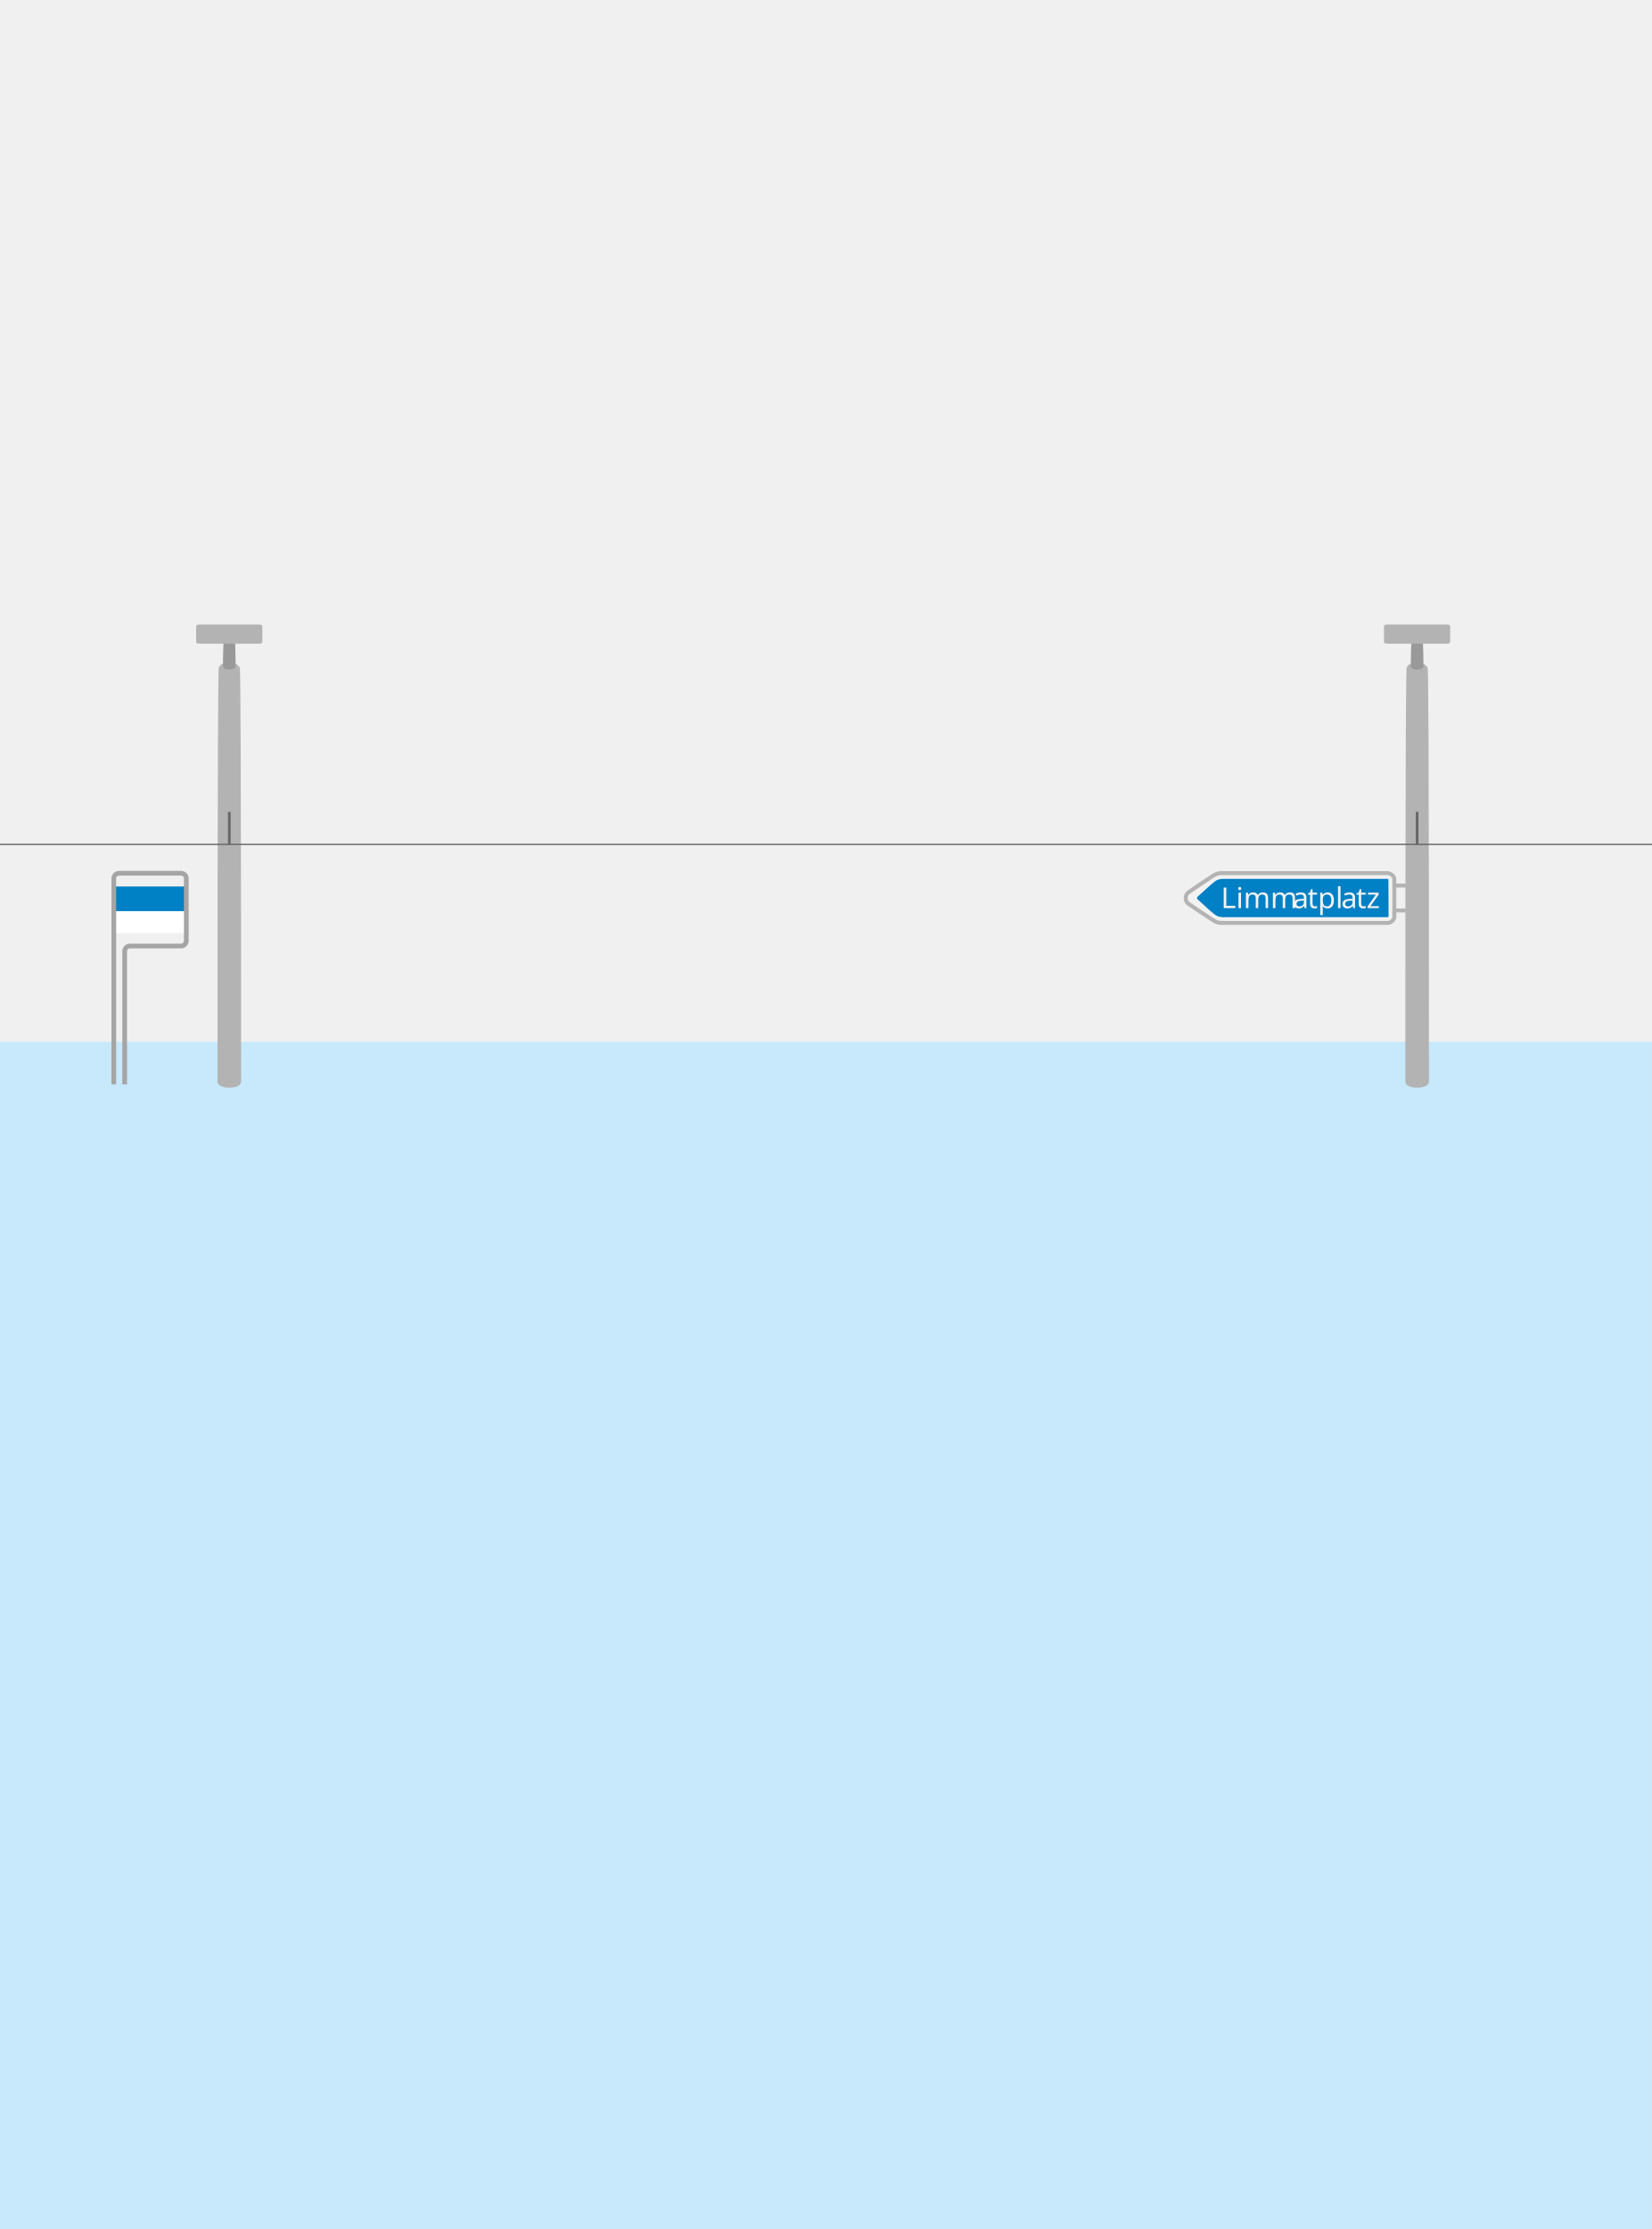
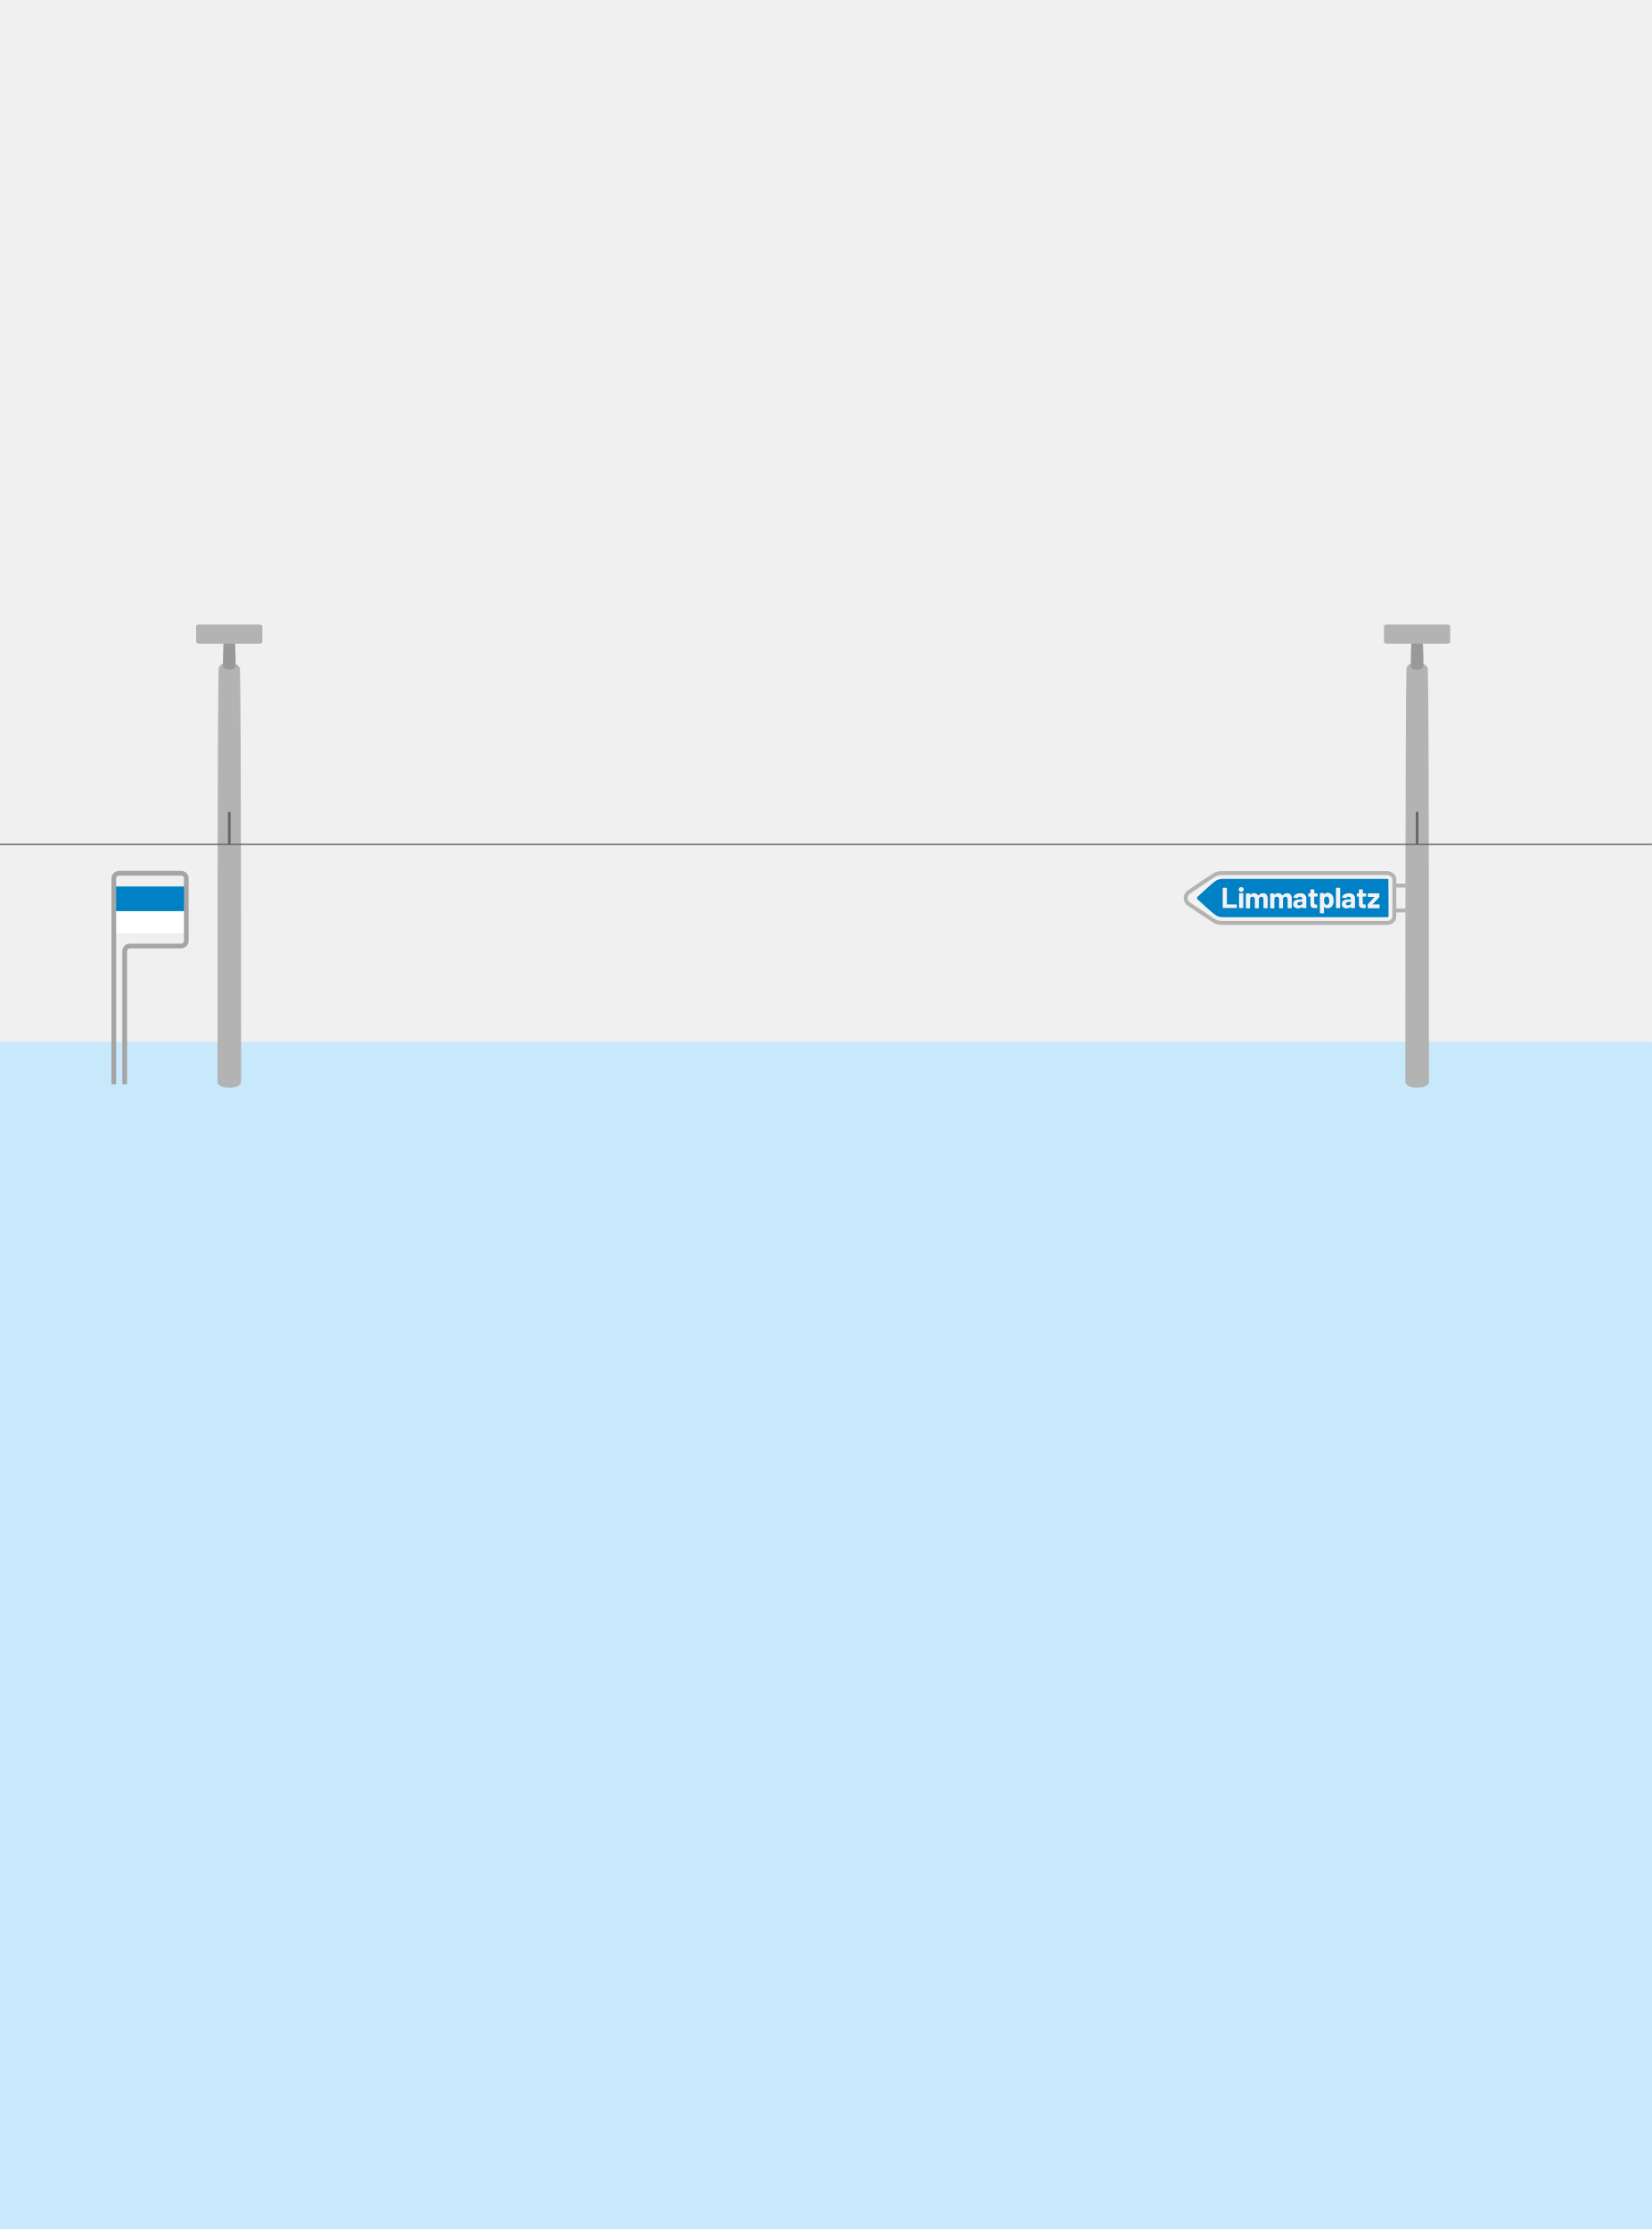
<svg xmlns="http://www.w3.org/2000/svg" version="1.1" id="Ebene_1" x="0px" y="0px" viewBox="0 0 1260 1700" style="enable-background:new 0 0 1260 1700;" xml:space="preserve">
  <style type="text/css">
	.st0{fill:#C8E8FB;}
	.st1{fill:#B3B3B3;stroke:#B3B3B3;stroke-width:2;stroke-miterlimit:10;}
	.st2{fill:#999999;stroke:#999999;stroke-width:2;stroke-miterlimit:10;}
	.st3{fill:none;stroke:#666666;stroke-width:2;stroke-miterlimit:10;}
	.st4{fill:none;stroke:#666666;stroke-miterlimit:10;}
	.st5{fill:#FFFFFF;}
	.st6{fill:#0080C5;}
	.st7{fill:none;stroke:#A5A5A5;stroke-width:3.6;stroke-miterlimit:10;}
	.st8{fill:#F2F2F2;stroke:#F2F2F2;stroke-width:4;stroke-miterlimit:10;}
	.st9{fill:none;stroke:#B3B3B3;stroke-width:3;stroke-miterlimit:10;}
- 	.st10{fill:#F2F2F2;}
- 	.st11{font-family:'Barlow-Bold';}
- 	.st12{font-size:22px;}
+ 	.st10{enable-background:new    ;}
+ 	.st11{fill:#F2F2F2;}
</style>
  <rect y="794.6" class="st0" width="1260" height="905.4" />
  <path class="st1" d="M182.9,825.2c0,0,0.1-292.6-0.9-315.5c0,0-1.7-3.6-7.4-3.6s-6.8,3.6-6.8,3.6c-1,22.9-0.9,315.5-0.9,315.5  s0.2,3.3,8,3.3S182.9,825.2,182.9,825.2z" />
  <path class="st2" d="M178.7,508.1c0,0,0.1-7.4-0.4-18.4c0,0-0.8-1.7-3.5-1.7s-3.3,1.7-3.3,1.7c-0.5,11-0.4,18.4-0.4,18.4  s0.1,1.6,3.8,1.6S178.7,508.1,178.7,508.1z" />
  <line class="st3" x1="174.9" y1="619.2" x2="174.9" y2="644.1" />
  <path class="st1" d="M199.1,489.5c0,0.2-0.6,0.4-1.4,0.4H152c-0.8,0-1.4-0.2-1.4-0.4v-11.8c0-0.2,0.6-0.4,1.4-0.4h45.7  c0.8,0,1.4,0.2,1.4,0.4L199.1,489.5z" />
  <path class="st1" d="M1088.9,825.2c0,0,0.2-292.6-0.9-315.5c0,0-1.7-3.6-7.4-3.6s-6.8,3.6-6.8,3.6c-1,22.9-0.9,315.5-0.9,315.5  s0.2,3.3,8,3.3S1088.9,825.2,1088.9,825.2z" />
  <path class="st2" d="M1084.7,508.1c0,0,0.1-7.4-0.4-18.4c0,0-0.8-1.7-3.5-1.7s-3.3,1.7-3.3,1.7c-0.5,11-0.4,18.4-0.4,18.4  s0.1,1.6,3.8,1.6S1084.7,508.1,1084.7,508.1z" />
  <line class="st3" x1="1080.9" y1="619.2" x2="1080.9" y2="644.1" />
  <path class="st1" d="M1105.1,489.5c0,0.2-0.6,0.4-1.4,0.4H1058c-0.8,0-1.4-0.2-1.4-0.4v-11.8c0-0.2,0.6-0.4,1.4-0.4h45.7  c0.8,0,1.4,0.2,1.4,0.4V489.5z" />
  <line class="st4" x1="-0.2" y1="644" x2="1260" y2="644" />
  <rect x="86.7" y="676.1" class="st5" width="55.4" height="35.6" />
  <rect x="86.7" y="676.1" class="st6" width="55.5" height="18.8" />
  <path class="st7" d="M95.1,827V725.5c0-2.2,1.8-4,4-4h39c2.2,0,4-1.8,4-4V670c0-2.2-1.8-4-4-4H90.8c-2.2,0-4,1.8-4,4v157" />
  <path class="st8" d="M1059.1,698.7c0,0.5-0.4,0.8-0.8,0.8H932.2c-2.1-0.1-4.1-0.8-5.8-2.1c-1.5-0.9-16.8-11.2-16.8-11.2  c-0.7-0.4-1-1.2-0.6-2c0.1-0.3,0.4-0.5,0.6-0.6c0,0,15.3-10.3,16.8-11.2c1.6-1.3,3.7-2,5.8-2.1h126c0.5,0,0.8,0.4,0.8,0.8  L1059.1,698.7z" />
  <path class="st6" d="M1059.1,698.7c0,0.5-0.4,0.8-0.8,0.8H932.2c-2.1-0.1-4.1-0.8-5.8-2.1c-1.5-0.9-12.6-11.2-12.6-11.2  c-0.7-0.4-1-1.2-0.6-2c0.1-0.3,0.4-0.5,0.6-0.6c0,0,11.1-10.3,12.6-11.2c1.6-1.3,3.7-2,5.8-2.1h126c0.5,0,0.8,0.4,0.8,0.8  L1059.1,698.7z" />
  <path class="st9" d="M1058.1,665.9H931.7c-3.6,0-5.6,1.5-7.5,2.7c-1.5,0.9-14.8,9.9-17.5,11.8c-2.5,1.8-3.1,5.3-1.3,7.8  c0.3,0.5,0.7,0.9,1.2,1.2c1.8,1.2,16.2,10.9,17.7,11.8c1.9,1.2,4,2.7,7.5,2.7h126.4c2.7,0,5.3-2.2,5.3-4.6v-28.8  C1063.5,668.2,1060.8,665.9,1058.1,665.9z" />
  <line class="st9" x1="1063.2" y1="675.4" x2="1072.3" y2="675.4" />
  <line class="st9" x1="1063.2" y1="694.4" x2="1072.3" y2="694.4" />
-   <text transform="matrix(1 0 0 1 931.23 692.62)" class="st10 st11 st12">Limm</text>
-   <text transform="matrix(1 0 0 1 985.88 692.62)" class="st10 st11 st12">a</text>
-   <text transform="matrix(1 0 0 1 997.19 692.62)" class="st10 st11 st12">tpl</text>
-   <text transform="matrix(1 0 0 1 1022.97 692.62)" class="st10 st11 st12">a</text>
-   <text transform="matrix(1 0 0 1 1034.28 692.62)" class="st10 st11 st12">tz</text>
+   <g class="st10">
+     <path class="st11" d="M932.6,692.2v-14.7c0-0.2,0.1-0.4,0.4-0.4h2.4c0.2,0,0.4,0.1,0.4,0.4v12.2c0,0.1,0,0.1,0.1,0.1h7.1   c0.2,0,0.4,0.1,0.4,0.4v1.9c0,0.2-0.1,0.4-0.4,0.4h-9.9C932.7,692.6,932.6,692.5,932.6,692.2z" />
+     <path class="st11" d="M945.3,679.7c-0.4-0.3-0.5-0.8-0.5-1.3c0-0.5,0.2-1,0.5-1.3c0.4-0.3,0.8-0.5,1.4-0.5c0.6,0,1,0.2,1.4,0.5   c0.3,0.3,0.5,0.8,0.5,1.3c0,0.6-0.2,1-0.5,1.3c-0.3,0.3-0.8,0.5-1.4,0.5C946.1,680.2,945.7,680.1,945.3,679.7z M945.1,692.2v-10.6   c0-0.2,0.1-0.4,0.4-0.4h2.4c0.2,0,0.4,0.1,0.4,0.4v10.6c0,0.2-0.1,0.4-0.4,0.4h-2.4C945.3,692.6,945.1,692.5,945.1,692.2z" />
+     <path class="st11" d="M965.9,682.2c0.6,0.7,1,1.7,1,2.9v7.2c0,0.2-0.1,0.4-0.4,0.4h-2.4c-0.2,0-0.4-0.1-0.4-0.4v-6.5   c0-0.6-0.2-1.1-0.5-1.4c-0.3-0.4-0.7-0.5-1.2-0.5c-0.5,0-0.9,0.2-1.3,0.5c-0.3,0.4-0.5,0.8-0.5,1.4v6.5c0,0.2-0.1,0.4-0.4,0.4h-2.3   c-0.2,0-0.4-0.1-0.4-0.4v-6.5c0-0.6-0.2-1.1-0.5-1.4s-0.7-0.5-1.3-0.5c-0.5,0-0.9,0.1-1.2,0.4c-0.3,0.3-0.5,0.7-0.6,1.2v6.9   c0,0.2-0.1,0.4-0.4,0.4h-2.4c-0.2,0-0.4-0.1-0.4-0.4v-10.6c0-0.2,0.1-0.4,0.4-0.4h2.4c0.2,0,0.4,0.1,0.4,0.4v0.7   c0,0.1,0,0.1,0.1,0.1c0,0,0.1,0,0.1-0.1c0.6-0.9,1.5-1.3,2.8-1.3c0.7,0,1.4,0.2,1.9,0.5c0.5,0.3,1,0.7,1.3,1.3c0,0.1,0,0.1,0.1,0.1   c0,0,0.1,0,0.1-0.1c0.3-0.6,0.8-1,1.3-1.3c0.5-0.3,1.2-0.4,1.8-0.4C964.4,681.1,965.3,681.5,965.9,682.2z" />
+     <path class="st11" d="M984.3,682.2c0.6,0.7,1,1.7,1,2.9v7.2c0,0.2-0.1,0.4-0.4,0.4h-2.4c-0.2,0-0.4-0.1-0.4-0.4v-6.5   c0-0.6-0.2-1.1-0.5-1.4c-0.3-0.4-0.7-0.5-1.2-0.5s-0.9,0.2-1.3,0.5c-0.3,0.4-0.5,0.8-0.5,1.4v6.5c0,0.2-0.1,0.4-0.4,0.4H976   c-0.2,0-0.4-0.1-0.4-0.4v-6.5c0-0.6-0.2-1.1-0.5-1.4c-0.3-0.4-0.7-0.5-1.3-0.5c-0.5,0-0.9,0.1-1.2,0.4c-0.3,0.3-0.5,0.7-0.6,1.2   v6.9c0,0.2-0.1,0.4-0.4,0.4h-2.4c-0.2,0-0.4-0.1-0.4-0.4v-10.6c0-0.2,0.1-0.4,0.4-0.4h2.4c0.2,0,0.4,0.1,0.4,0.4v0.7   c0,0.1,0,0.1,0.1,0.1s0.1,0,0.1-0.1c0.6-0.9,1.5-1.3,2.8-1.3c0.7,0,1.4,0.2,1.9,0.5c0.5,0.3,1,0.7,1.3,1.3c0,0.1,0,0.1,0.1,0.1   c0,0,0.1,0,0.1-0.1c0.3-0.6,0.8-1,1.3-1.3c0.5-0.3,1.2-0.4,1.8-0.4C982.7,681.1,983.6,681.5,984.3,682.2z" />
+   </g>
+   <g class="st10">
+     <path class="st11" d="M994.1,681.6c0.7,0.3,1.3,0.8,1.7,1.4c0.4,0.6,0.6,1.2,0.6,1.9v7.3c0,0.2-0.1,0.4-0.4,0.4h-2.4   c-0.2,0-0.4-0.1-0.4-0.4v-0.5c0-0.1,0-0.1,0-0.1c0,0-0.1,0-0.1,0.1c-0.7,0.7-1.7,1.1-3,1.1c-1.1,0-2-0.3-2.7-0.8   c-0.7-0.6-1-1.4-1-2.5c0-1.1,0.4-2,1.2-2.6s1.9-0.9,3.4-0.9h2.2c0.1,0,0.1,0,0.1-0.1v-0.5c0-0.5-0.2-0.9-0.5-1.1s-0.7-0.4-1.3-0.4   c-0.4,0-0.8,0.1-1.1,0.2s-0.5,0.4-0.6,0.6c-0.1,0.2-0.2,0.3-0.4,0.3l-2.4-0.3c-0.1,0-0.2,0-0.3-0.1c-0.1-0.1-0.1-0.1-0.1-0.2   c0.1-0.6,0.3-1.1,0.8-1.6c0.4-0.5,1-0.9,1.7-1.1c0.7-0.3,1.5-0.4,2.4-0.4C992.5,681.1,993.4,681.3,994.1,681.6z M992.7,690   c0.4-0.3,0.7-0.8,0.7-1.3v-0.8c0-0.1,0-0.1-0.1-0.1h-1.6c-0.7,0-1.2,0.1-1.6,0.4s-0.6,0.6-0.6,1.1c0,0.4,0.1,0.7,0.4,0.9   s0.7,0.3,1.1,0.3C991.7,690.5,992.3,690.3,992.7,690z" />
+   </g>
+   <g class="st10">
+     <path class="st11" d="M1004.5,683.8h-2c-0.1,0-0.1,0-0.1,0.1v4.6c0,0.5,0.1,0.8,0.3,1.1c0.2,0.2,0.5,0.3,1,0.3h0.6   c0.2,0,0.4,0.1,0.4,0.4v1.9c0,0.2-0.1,0.4-0.4,0.4c-0.6,0-1,0-1.2,0c-1.2,0-2.1-0.2-2.7-0.6c-0.6-0.4-0.9-1.2-0.9-2.3v-5.8   c0-0.1,0-0.1-0.1-0.1h-1.1c-0.2,0-0.4-0.1-0.4-0.4v-1.7c0-0.2,0.1-0.4,0.4-0.4h1.1c0.1,0,0.1,0,0.1-0.1v-2.5c0-0.2,0.1-0.4,0.4-0.4   h2.2c0.2,0,0.4,0.1,0.4,0.4v2.5c0,0.1,0,0.1,0.1,0.1h2c0.2,0,0.4,0.1,0.4,0.4v1.7C1004.8,683.7,1004.7,683.8,1004.5,683.8z" />
+     <path class="st11" d="M1017.2,687c0,1.1-0.1,2-0.4,2.7c-0.3,0.9-0.9,1.7-1.6,2.2s-1.6,0.8-2.6,0.8c-1.1,0-1.9-0.4-2.5-1.1   c0,0-0.1-0.1-0.1,0c0,0-0.1,0.1-0.1,0.1v4.5c0,0.2-0.1,0.4-0.4,0.4h-2.4c-0.2,0-0.4-0.1-0.4-0.4v-14.7c0-0.2,0.1-0.4,0.4-0.4h2.4   c0.2,0,0.4,0.1,0.4,0.4v0.6c0,0.1,0,0.1,0.1,0.1c0,0,0.1,0,0.1-0.1c0.6-0.8,1.4-1.2,2.5-1.2c1,0,1.9,0.3,2.7,0.9   c0.8,0.6,1.3,1.4,1.6,2.3C1017.1,685.1,1017.2,686,1017.2,687z M1013.9,686.9c0-0.9-0.2-1.6-0.5-2.2c-0.4-0.6-0.9-0.9-1.6-0.9   c-0.6,0-1.1,0.3-1.5,0.9c-0.3,0.5-0.4,1.3-0.4,2.2c0,1,0.2,1.7,0.5,2.3c0.4,0.6,0.9,0.9,1.5,0.9c0.7,0,1.2-0.3,1.5-0.8   C1013.8,688.7,1013.9,687.9,1013.9,686.9z" />
+     <path class="st11" d="M1019,692.2v-14.7c0-0.2,0.1-0.4,0.4-0.4h2.4c0.2,0,0.4,0.1,0.4,0.4v14.7c0,0.2-0.1,0.4-0.4,0.4h-2.4   C1019.2,692.6,1019,692.5,1019,692.2z" />
+   </g>
+   <g class="st10">
+     <path class="st11" d="M1031.2,681.6c0.7,0.3,1.3,0.8,1.7,1.4c0.4,0.6,0.6,1.2,0.6,1.9v7.3c0,0.2-0.1,0.4-0.4,0.4h-2.4   c-0.2,0-0.4-0.1-0.4-0.4v-0.5c0-0.1,0-0.1,0-0.1c0,0-0.1,0-0.1,0.1c-0.7,0.7-1.7,1.1-3,1.1c-1.1,0-2-0.3-2.7-0.8   c-0.7-0.6-1-1.4-1-2.5c0-1.1,0.4-2,1.2-2.6s1.9-0.9,3.4-0.9h2.2c0.1,0,0.1,0,0.1-0.1v-0.5c0-0.5-0.2-0.9-0.5-1.1s-0.7-0.4-1.3-0.4   c-0.4,0-0.8,0.1-1.1,0.2s-0.5,0.4-0.6,0.6c-0.1,0.2-0.2,0.3-0.4,0.3l-2.4-0.3c-0.1,0-0.2,0-0.3-0.1c-0.1-0.1-0.1-0.1-0.1-0.2   c0.1-0.6,0.3-1.1,0.8-1.6c0.4-0.5,1-0.9,1.7-1.1c0.7-0.3,1.5-0.4,2.4-0.4C1029.6,681.1,1030.5,681.3,1031.2,681.6z M1029.8,690   c0.4-0.3,0.7-0.8,0.7-1.3v-0.8c0-0.1,0-0.1-0.1-0.1h-1.6c-0.7,0-1.2,0.1-1.6,0.4s-0.6,0.6-0.6,1.1c0,0.4,0.1,0.7,0.4,0.9   s0.7,0.3,1.1,0.3C1028.8,690.5,1029.4,690.3,1029.8,690z" />
+   </g>
+   <g class="st10">
+     <path class="st11" d="M1041.5,683.8h-2c-0.1,0-0.1,0-0.1,0.1v4.6c0,0.5,0.1,0.8,0.3,1.1c0.2,0.2,0.5,0.3,1,0.3h0.6   c0.2,0,0.4,0.1,0.4,0.4v1.9c0,0.2-0.1,0.4-0.4,0.4c-0.6,0-1,0-1.2,0c-1.2,0-2.1-0.2-2.7-0.6c-0.6-0.4-0.9-1.2-0.9-2.3v-5.8   c0-0.1,0-0.1-0.1-0.1h-1.1c-0.2,0-0.4-0.1-0.4-0.4v-1.7c0-0.2,0.1-0.4,0.4-0.4h1.1c0.1,0,0.1,0,0.1-0.1v-2.5c0-0.2,0.1-0.4,0.4-0.4   h2.2c0.2,0,0.4,0.1,0.4,0.4v2.5c0,0.1,0,0.1,0.1,0.1h2c0.2,0,0.4,0.1,0.4,0.4v1.7C1041.9,683.7,1041.8,683.8,1041.5,683.8z" />
+     <path class="st11" d="M1043.2,692.2v-2.2c0-0.2,0.1-0.3,0.2-0.5l4.9-5.3c0,0,0-0.1,0-0.1s0,0-0.1,0h-4.5c-0.2,0-0.4-0.1-0.4-0.4v-2   c0-0.2,0.1-0.4,0.4-0.4h8c0.2,0,0.4,0.1,0.4,0.4v2.2c0,0.2-0.1,0.3-0.2,0.5l-5,5.3c0,0,0,0.1,0,0.1c0,0,0,0,0.1,0h4.9   c0.2,0,0.4,0.1,0.4,0.4v2.1c0,0.2-0.1,0.4-0.4,0.4h-8.2C1043.3,692.6,1043.2,692.5,1043.2,692.2z" />
+   </g>
</svg>
